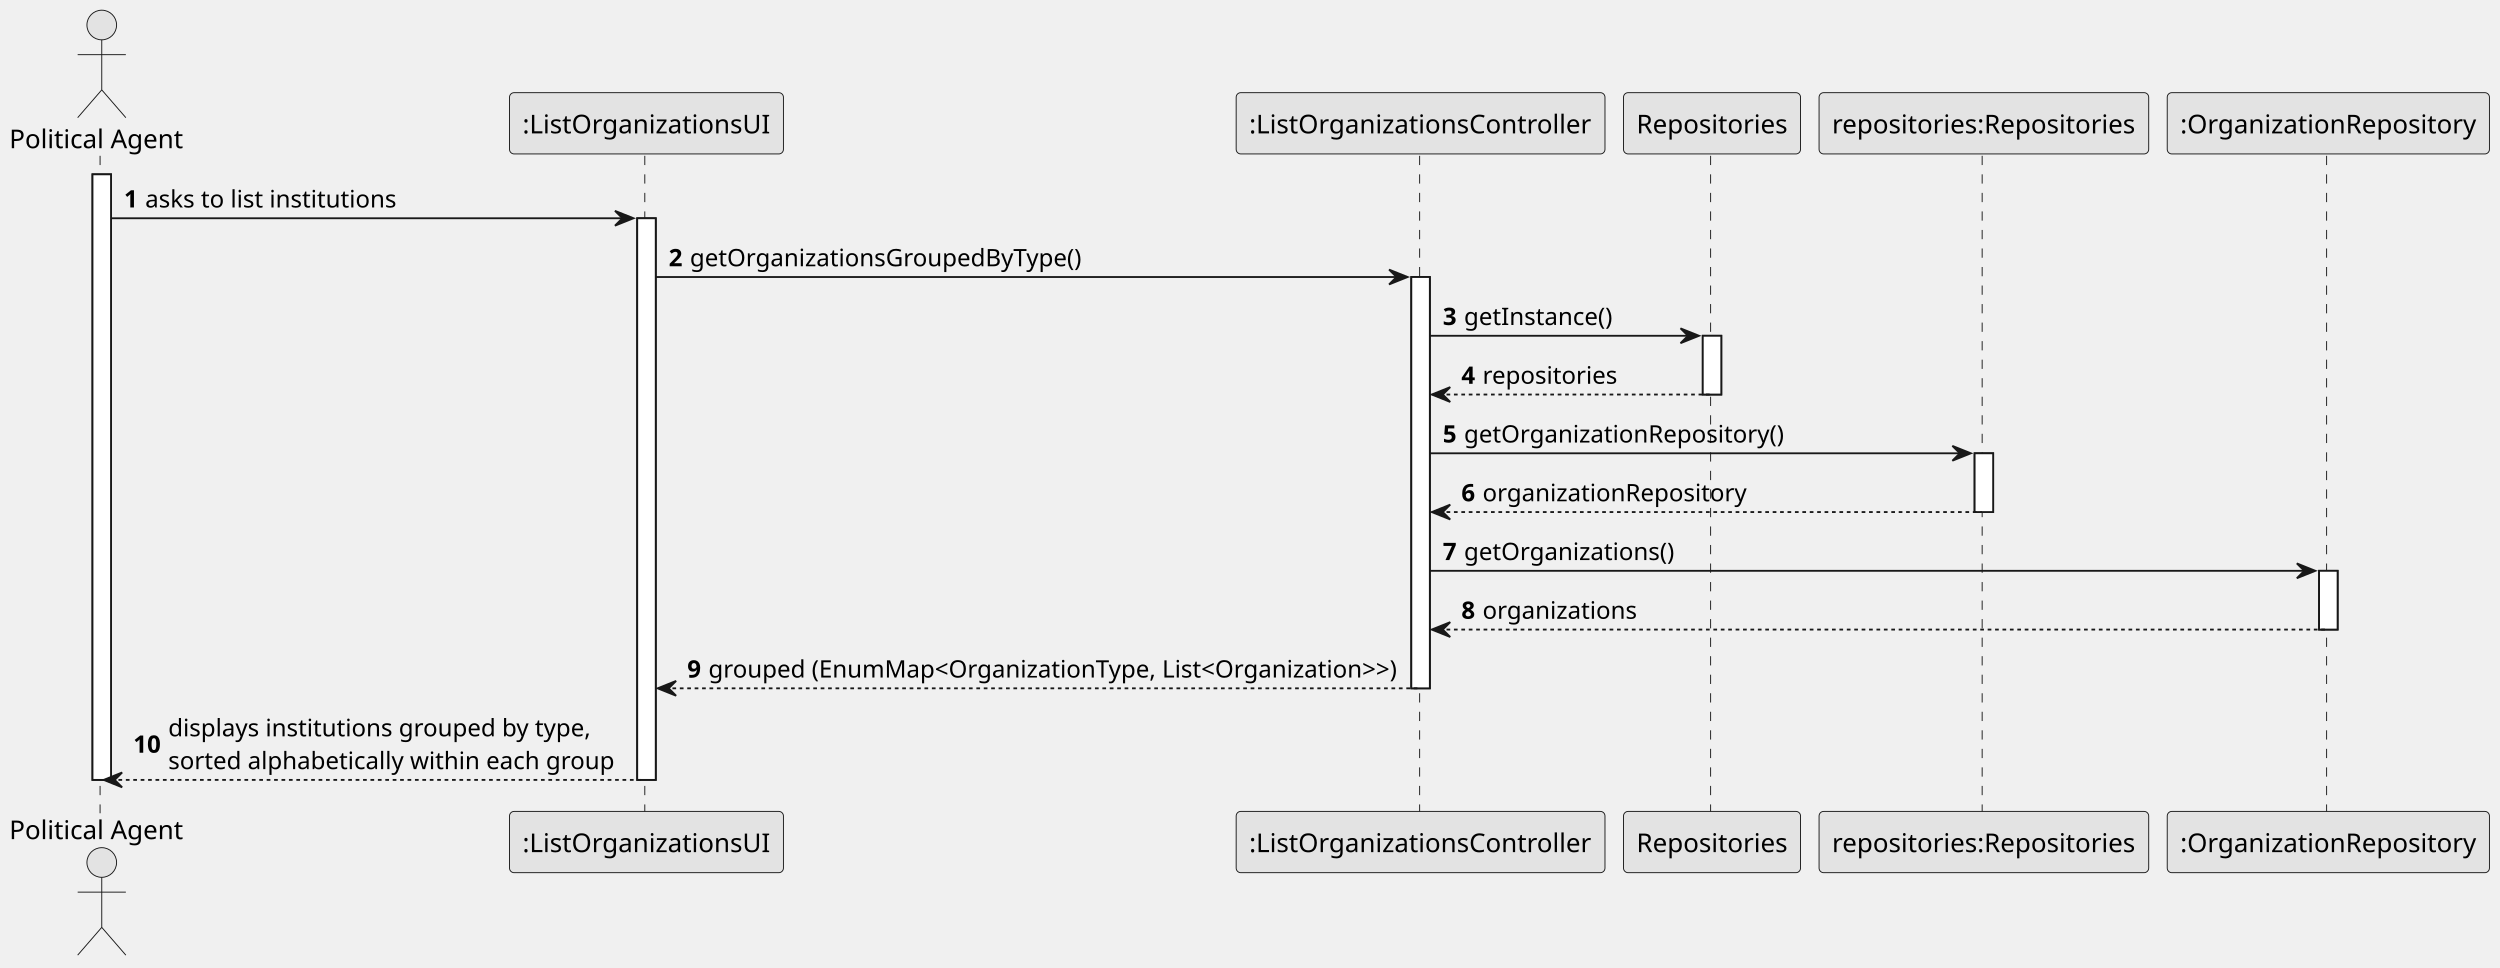
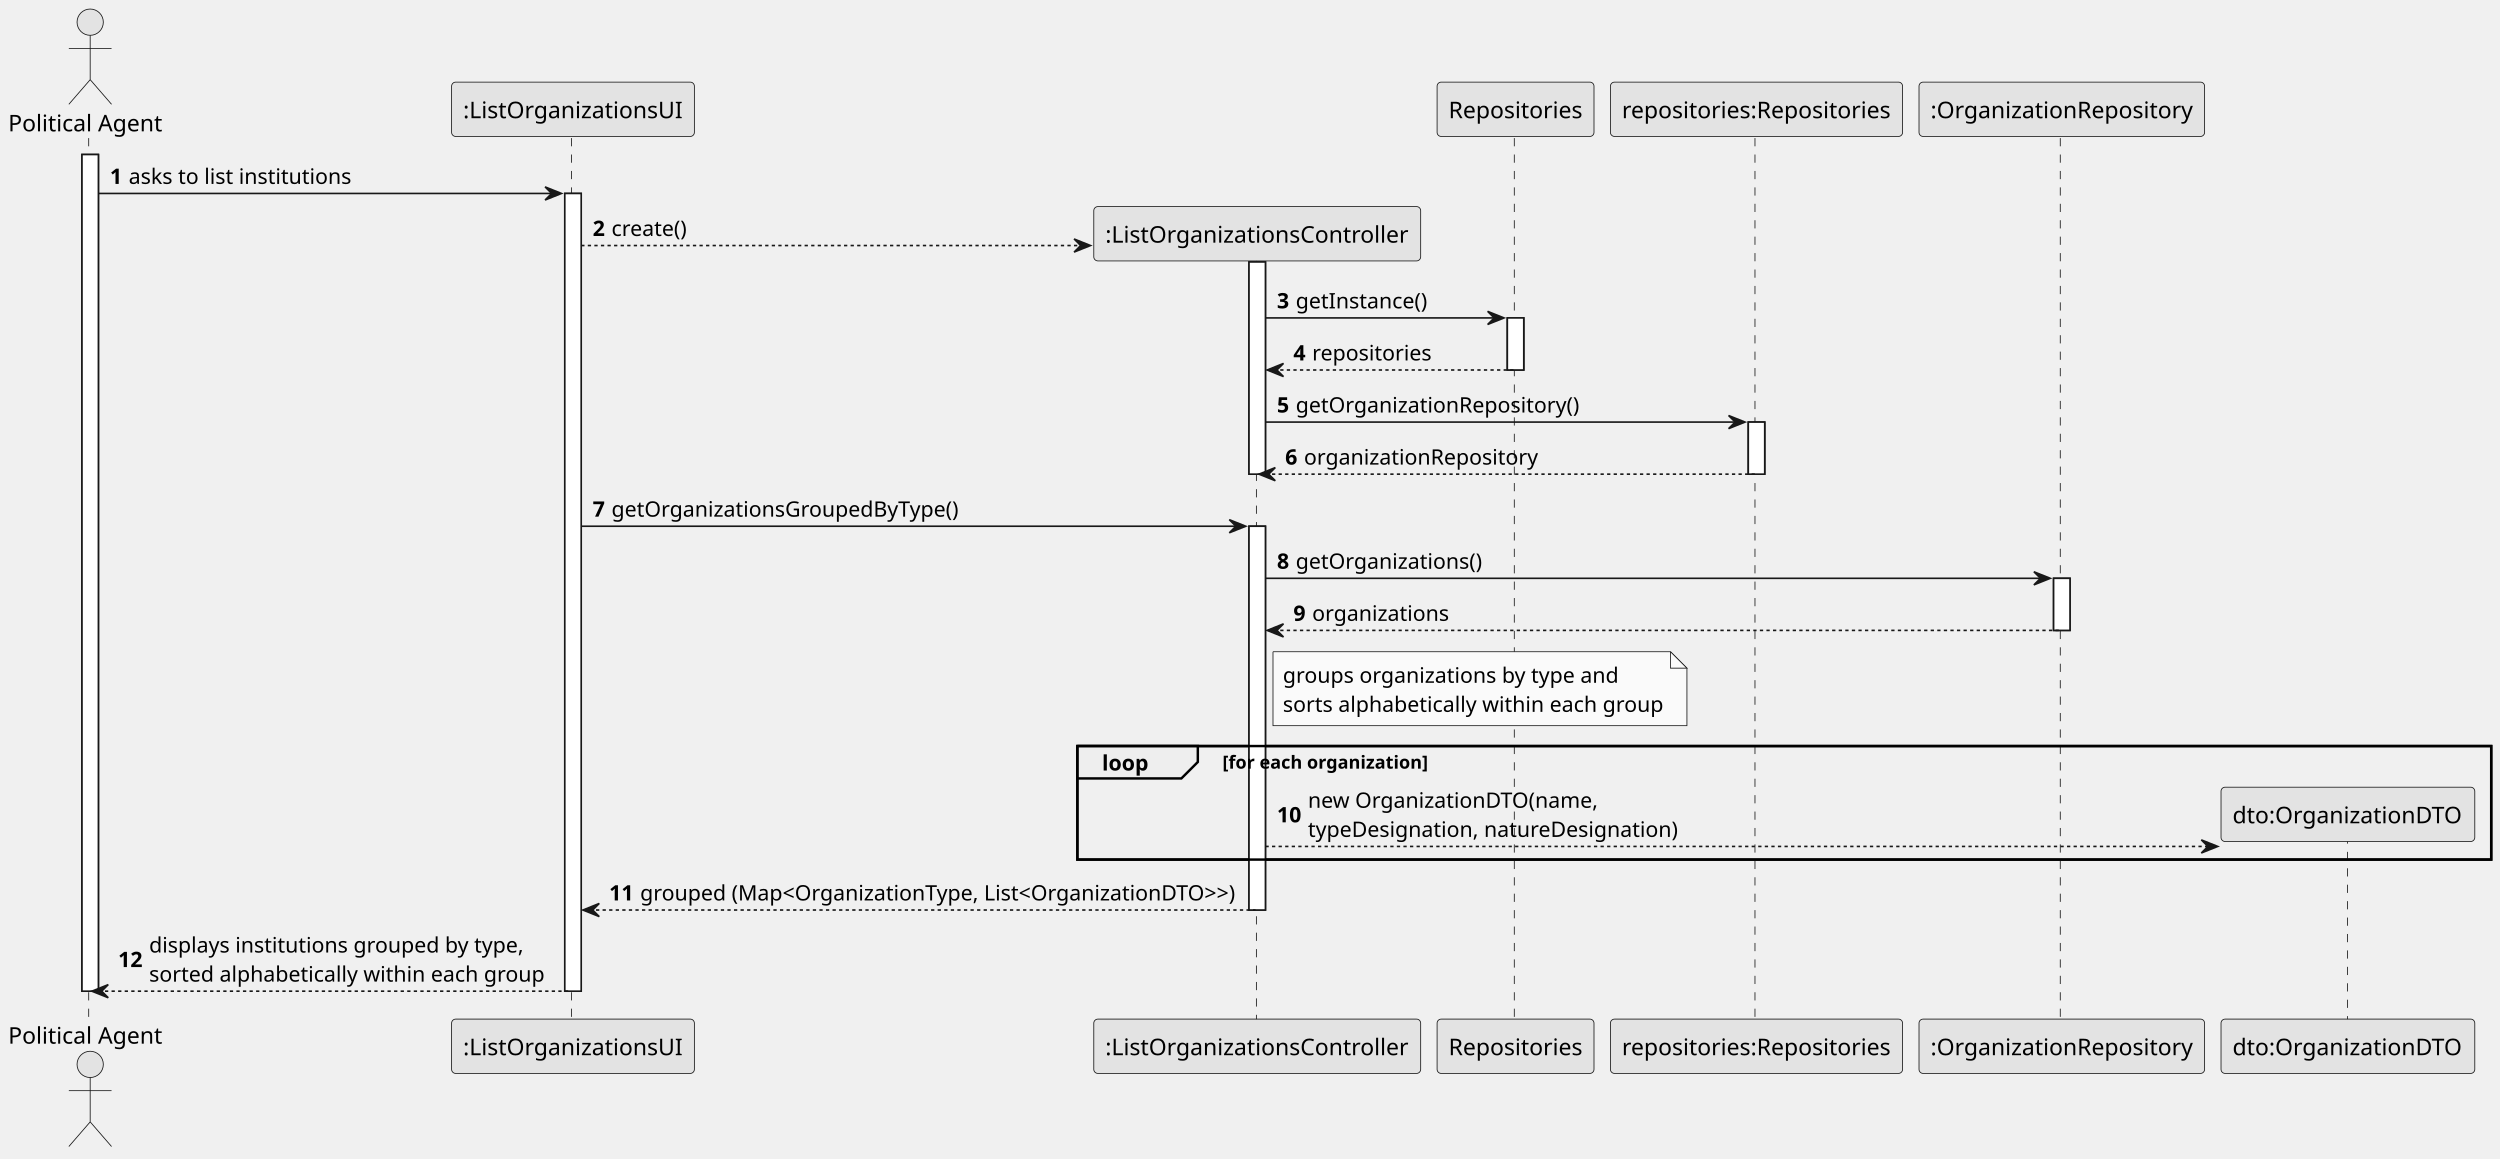
- <svg xmlns="http://www.w3.org/2000/svg" contentStyleType="text/css" data-diagram-type="SEQUENCE" height="522px" preserveAspectRatio="none" style="width:1349px;height:522px;background:#FFFFFF;" version="1.1" viewBox="0 0 1349 522" width="1349px" zoomAndPan="magnify">
+ <svg xmlns="http://www.w3.org/2000/svg" contentStyleType="text/css" height="705px" preserveAspectRatio="none" style="width:1522px;height:705px;background:#FFFFFF;" version="1.1" viewBox="0 0 1522 705" width="1522px" zoomAndPan="magnify">
  <defs />
  <g>
-     <g>
-       <rect fill="#FFFFFF" height="326.766" style="stroke:#181818;stroke-width:1;" width="10" x="49.907" y="94.068" />
-     </g>
-     <g>
-       <rect fill="#FFFFFF" height="303.06" style="stroke:#181818;stroke-width:1;" width="10" x="343.838" y="117.774" />
-     </g>
-     <g>
-       <rect fill="#FFFFFF" height="221.942" style="stroke:#181818;stroke-width:1;" width="10" x="761.542" y="149.48" />
-     </g>
-     <g>
-       <rect fill="#FFFFFF" height="31.706" style="stroke:#181818;stroke-width:1;" width="10" x="918.808" y="181.186" />
-     </g>
-     <g>
-       <rect fill="#FFFFFF" height="31.706" style="stroke:#181818;stroke-width:1;" width="10" x="1065.504" y="244.598" />
-     </g>
-     <g>
-       <rect fill="#FFFFFF" height="31.706" style="stroke:#181818;stroke-width:1;" width="10" x="1251.371" y="308.01" />
-     </g>
-     <g>
-       <rect fill="#000000" fill-opacity="0" height="354.766" width="8" x="50.907" y="84.068" />
-       <line style="stroke:#181818;stroke-width:0.5;stroke-dasharray:5,5;" x1="54" x2="54" y1="84.068" y2="438.834" />
-     </g>
-     <g>
-       <rect fill="#000000" fill-opacity="0" height="354.766" width="8" x="344.838" y="84.068" />
-       <line style="stroke:#181818;stroke-width:0.5;stroke-dasharray:5,5;" x1="347.932" x2="347.932" y1="84.068" y2="438.834" />
-     </g>
-     <g>
-       <rect fill="#000000" fill-opacity="0" height="354.766" width="8" x="762.542" y="84.068" />
-       <line style="stroke:#181818;stroke-width:0.5;stroke-dasharray:5,5;" x1="766.038" x2="766.038" y1="84.068" y2="438.834" />
-     </g>
-     <g>
-       <rect fill="#000000" fill-opacity="0" height="354.766" width="8" x="919.808" y="84.068" />
-       <line style="stroke:#181818;stroke-width:0.5;stroke-dasharray:5,5;" x1="923.047" x2="923.047" y1="84.068" y2="438.834" />
-     </g>
-     <g>
-       <rect fill="#000000" fill-opacity="0" height="354.766" width="8" x="1066.504" y="84.068" />
-       <line style="stroke:#181818;stroke-width:0.5;stroke-dasharray:5,5;" x1="1069.569" x2="1069.569" y1="84.068" y2="438.834" />
-     </g>
-     <g>
-       <rect fill="#000000" fill-opacity="0" height="354.766" width="8" x="1252.371" y="84.068" />
-       <line style="stroke:#181818;stroke-width:0.5;stroke-dasharray:5,5;" x1="1255.438" x2="1255.438" y1="84.068" y2="438.834" />
-     </g>
-     <g class="participant participant-head" data-participant="PA">
-       <text fill="#000000" font-family="sans-serif" font-size="14" lengthAdjust="spacing" textLength="93.814" x="5" y="79.966">Political Agent</text>
-       <ellipse cx="54.907" cy="13.5" fill="#E3E3E3" rx="8" ry="8" style="stroke:#181818;stroke-width:0.5;" />
-       <path d="M54.907,21.5 L54.907,48.5 M41.907,29.5 L67.907,29.5 M54.907,48.5 L41.907,63.5 M54.907,48.5 L67.907,63.5" fill="none" style="stroke:#181818;stroke-width:0.5;" />
-     </g>
-     <g class="participant participant-tail" data-participant="PA">
-       <text fill="#000000" font-family="sans-serif" font-size="14" lengthAdjust="spacing" textLength="93.814" x="5" y="452.8">Political Agent</text>
-       <ellipse cx="54.907" cy="465.402" fill="#E3E3E3" rx="8" ry="8" style="stroke:#181818;stroke-width:0.5;" />
-       <path d="M54.907,473.402 L54.907,500.402 M41.907,481.402 L67.907,481.402 M54.907,500.402 L41.907,515.402 M54.907,500.402 L67.907,515.402" fill="none" style="stroke:#181818;stroke-width:0.5;" />
-     </g>
-     <g class="participant participant-head" data-participant="UI">
-       <rect fill="#E3E3E3" height="33.068" rx="2.5" ry="2.5" style="stroke:#181818;stroke-width:0.5;" width="147.811" x="274.932" y="50" />
-       <text fill="#000000" font-family="sans-serif" font-size="14" lengthAdjust="spacing" textLength="133.811" x="281.932" y="71.966">:ListOrganizationsUI</text>
-     </g>
-     <g class="participant participant-tail" data-participant="UI">
-       <rect fill="#E3E3E3" height="33.068" rx="2.5" ry="2.5" style="stroke:#181818;stroke-width:0.5;" width="147.811" x="274.932" y="437.834" />
-       <text fill="#000000" font-family="sans-serif" font-size="14" lengthAdjust="spacing" textLength="133.811" x="281.932" y="459.8">:ListOrganizationsUI</text>
-     </g>
-     <g class="participant participant-head" data-participant="CTRL">
-       <rect fill="#E3E3E3" height="33.068" rx="2.5" ry="2.5" style="stroke:#181818;stroke-width:0.5;" width="199.009" x="667.038" y="50" />
-       <text fill="#000000" font-family="sans-serif" font-size="14" lengthAdjust="spacing" textLength="185.009" x="674.038" y="71.966">:ListOrganizationsController</text>
-     </g>
-     <g class="participant participant-tail" data-participant="CTRL">
-       <rect fill="#E3E3E3" height="33.068" rx="2.5" ry="2.5" style="stroke:#181818;stroke-width:0.5;" width="199.009" x="667.038" y="437.834" />
-       <text fill="#000000" font-family="sans-serif" font-size="14" lengthAdjust="spacing" textLength="185.009" x="674.038" y="459.8">:ListOrganizationsController</text>
-     </g>
-     <g class="participant participant-head" data-participant="REPOS">
-       <rect fill="#E3E3E3" height="33.068" rx="2.5" ry="2.5" style="stroke:#181818;stroke-width:0.5;" width="95.522" x="876.047" y="50" />
-       <text fill="#000000" font-family="sans-serif" font-size="14" lengthAdjust="spacing" textLength="81.522" x="883.047" y="71.966">Repositories</text>
-     </g>
-     <g class="participant participant-tail" data-participant="REPOS">
-       <rect fill="#E3E3E3" height="33.068" rx="2.5" ry="2.5" style="stroke:#181818;stroke-width:0.5;" width="95.522" x="876.047" y="437.834" />
-       <text fill="#000000" font-family="sans-serif" font-size="14" lengthAdjust="spacing" textLength="81.522" x="883.047" y="459.8">Repositories</text>
-     </g>
-     <g class="participant participant-head" data-participant="REPOS_SINGLETON">
-       <rect fill="#E3E3E3" height="33.068" rx="2.5" ry="2.5" style="stroke:#181818;stroke-width:0.5;" width="177.869" x="981.569" y="50" />
-       <text fill="#000000" font-family="sans-serif" font-size="14" lengthAdjust="spacing" textLength="163.869" x="988.569" y="71.966">repositories:Repositories</text>
-     </g>
-     <g class="participant participant-tail" data-participant="REPOS_SINGLETON">
-       <rect fill="#E3E3E3" height="33.068" rx="2.5" ry="2.5" style="stroke:#181818;stroke-width:0.5;" width="177.869" x="981.569" y="437.834" />
-       <text fill="#000000" font-family="sans-serif" font-size="14" lengthAdjust="spacing" textLength="163.869" x="988.569" y="459.8">repositories:Repositories</text>
-     </g>
-     <g class="participant participant-head" data-participant="REPO">
-       <rect fill="#E3E3E3" height="33.068" rx="2.5" ry="2.5" style="stroke:#181818;stroke-width:0.5;" width="173.865" x="1169.438" y="50" />
-       <text fill="#000000" font-family="sans-serif" font-size="14" lengthAdjust="spacing" textLength="159.865" x="1176.438" y="71.966">:OrganizationRepository</text>
-     </g>
-     <g class="participant participant-tail" data-participant="REPO">
-       <rect fill="#E3E3E3" height="33.068" rx="2.5" ry="2.5" style="stroke:#181818;stroke-width:0.5;" width="173.865" x="1169.438" y="437.834" />
-       <text fill="#000000" font-family="sans-serif" font-size="14" lengthAdjust="spacing" textLength="159.865" x="1176.438" y="459.8">:OrganizationRepository</text>
-     </g>
-     <g>
-       <rect fill="#FFFFFF" height="326.766" style="stroke:#181818;stroke-width:1;" width="10" x="49.907" y="94.068" />
-     </g>
-     <g>
-       <rect fill="#FFFFFF" height="303.06" style="stroke:#181818;stroke-width:1;" width="10" x="343.838" y="117.774" />
-     </g>
-     <g>
-       <rect fill="#FFFFFF" height="221.942" style="stroke:#181818;stroke-width:1;" width="10" x="761.542" y="149.48" />
-     </g>
-     <g>
-       <rect fill="#FFFFFF" height="31.706" style="stroke:#181818;stroke-width:1;" width="10" x="918.808" y="181.186" />
-     </g>
-     <g>
-       <rect fill="#FFFFFF" height="31.706" style="stroke:#181818;stroke-width:1;" width="10" x="1065.504" y="244.598" />
-     </g>
-     <g>
-       <rect fill="#FFFFFF" height="31.706" style="stroke:#181818;stroke-width:1;" width="10" x="1251.371" y="308.01" />
-     </g>
-     <g class="message" data-participant-1="PA" data-participant-2="UI">
-       <polygon fill="#181818" points="331.838,113.774,341.838,117.774,331.838,121.774,335.838,117.774" style="stroke:#181818;stroke-width:1;" />
-       <line style="stroke:#181818;stroke-width:1;" x1="59.907" x2="337.838" y1="117.774" y2="117.774" />
-       <text fill="#000000" font-family="sans-serif" font-size="13" font-weight="bold" lengthAdjust="spacing" textLength="7.436" x="66.907" y="111.965">1</text>
-       <text fill="#000000" font-family="sans-serif" font-size="13" lengthAdjust="spacing" textLength="135.577" x="78.343" y="111.965">asks to list institutions</text>
-     </g>
-     <g class="message" data-participant-1="UI" data-participant-2="CTRL">
-       <polygon fill="#181818" points="749.542,145.48,759.542,149.48,749.542,153.48,753.542,149.48" style="stroke:#181818;stroke-width:1;" />
-       <line style="stroke:#181818;stroke-width:1;" x1="353.838" x2="755.542" y1="149.48" y2="149.48" />
-       <text fill="#000000" font-family="sans-serif" font-size="13" font-weight="bold" lengthAdjust="spacing" textLength="7.436" x="360.838" y="143.671">2</text>
-       <text fill="#000000" font-family="sans-serif" font-size="13" lengthAdjust="spacing" textLength="211.913" x="372.274" y="143.671">getOrganizationsGroupedByType()</text>
-     </g>
-     <g class="message" data-participant-1="CTRL" data-participant-2="REPOS">
-       <polygon fill="#181818" points="906.808,177.186,916.808,181.186,906.808,185.186,910.808,181.186" style="stroke:#181818;stroke-width:1;" />
-       <line style="stroke:#181818;stroke-width:1;" x1="771.542" x2="912.808" y1="181.186" y2="181.186" />
-       <text fill="#000000" font-family="sans-serif" font-size="13" font-weight="bold" lengthAdjust="spacing" textLength="7.436" x="778.542" y="175.377">3</text>
-       <text fill="#000000" font-family="sans-serif" font-size="13" lengthAdjust="spacing" textLength="80.08" x="789.978" y="175.377">getInstance()</text>
-     </g>
-     <g class="message" data-participant-1="REPOS" data-participant-2="CTRL">
-       <polygon fill="#181818" points="782.542,208.892,772.542,212.892,782.542,216.892,778.542,212.892" style="stroke:#181818;stroke-width:1;" />
-       <line style="stroke:#181818;stroke-width:1;stroke-dasharray:2,2;" x1="776.542" x2="922.808" y1="212.892" y2="212.892" />
-       <text fill="#000000" font-family="sans-serif" font-size="13" font-weight="bold" lengthAdjust="spacing" textLength="7.436" x="788.542" y="207.083">4</text>
-       <text fill="#000000" font-family="sans-serif" font-size="13" lengthAdjust="spacing" textLength="72.982" x="799.978" y="207.083">repositories</text>
-     </g>
-     <g class="message" data-participant-1="CTRL" data-participant-2="REPOS_SINGLETON">
-       <polygon fill="#181818" points="1053.504,240.598,1063.504,244.598,1053.504,248.598,1057.504,244.598" style="stroke:#181818;stroke-width:1;" />
-       <line style="stroke:#181818;stroke-width:1;" x1="771.542" x2="1059.504" y1="244.598" y2="244.598" />
-       <text fill="#000000" font-family="sans-serif" font-size="13" font-weight="bold" lengthAdjust="spacing" textLength="7.436" x="778.542" y="238.789">5</text>
-       <text fill="#000000" font-family="sans-serif" font-size="13" lengthAdjust="spacing" textLength="172.783" x="789.978" y="238.789">getOrganizationRepository()</text>
-     </g>
-     <g class="message" data-participant-1="REPOS_SINGLETON" data-participant-2="CTRL">
-       <polygon fill="#181818" points="782.542,272.304,772.542,276.304,782.542,280.304,778.542,276.304" style="stroke:#181818;stroke-width:1;" />
-       <line style="stroke:#181818;stroke-width:1;stroke-dasharray:2,2;" x1="776.542" x2="1069.504" y1="276.304" y2="276.304" />
-       <text fill="#000000" font-family="sans-serif" font-size="13" font-weight="bold" lengthAdjust="spacing" textLength="7.436" x="788.542" y="270.495">6</text>
-       <text fill="#000000" font-family="sans-serif" font-size="13" lengthAdjust="spacing" textLength="142.675" x="799.978" y="270.495">organizationRepository</text>
-     </g>
-     <g class="message" data-participant-1="CTRL" data-participant-2="REPO">
-       <polygon fill="#181818" points="1239.371,304.01,1249.371,308.01,1239.371,312.01,1243.371,308.01" style="stroke:#181818;stroke-width:1;" />
-       <line style="stroke:#181818;stroke-width:1;" x1="771.542" x2="1245.371" y1="308.01" y2="308.01" />
-       <text fill="#000000" font-family="sans-serif" font-size="13" font-weight="bold" lengthAdjust="spacing" textLength="7.436" x="778.542" y="302.201">7</text>
-       <text fill="#000000" font-family="sans-serif" font-size="13" lengthAdjust="spacing" textLength="113.594" x="789.978" y="302.201">getOrganizations()</text>
-     </g>
-     <g class="message" data-participant-1="REPO" data-participant-2="CTRL">
-       <polygon fill="#181818" points="782.542,335.716,772.542,339.716,782.542,343.716,778.542,339.716" style="stroke:#181818;stroke-width:1;" />
-       <line style="stroke:#181818;stroke-width:1;stroke-dasharray:2,2;" x1="776.542" x2="1255.371" y1="339.716" y2="339.716" />
-       <text fill="#000000" font-family="sans-serif" font-size="13" font-weight="bold" lengthAdjust="spacing" textLength="7.436" x="788.542" y="333.907">8</text>
-       <text fill="#000000" font-family="sans-serif" font-size="13" lengthAdjust="spacing" textLength="83.486" x="799.978" y="333.907">organizations</text>
-     </g>
-     <g class="message" data-participant-1="CTRL" data-participant-2="UI">
-       <polygon fill="#181818" points="364.838,367.422,354.838,371.422,364.838,375.422,360.838,371.422" style="stroke:#181818;stroke-width:1;" />
-       <line style="stroke:#181818;stroke-width:1;stroke-dasharray:2,2;" x1="358.838" x2="765.542" y1="371.422" y2="371.422" />
-       <text fill="#000000" font-family="sans-serif" font-size="13" font-weight="bold" lengthAdjust="spacing" textLength="7.436" x="370.838" y="365.613">9</text>
-       <text fill="#000000" font-family="sans-serif" font-size="13" lengthAdjust="spacing" textLength="372.268" x="382.274" y="365.613">grouped (EnumMap&lt;OrganizationType, List&lt;Organization&gt;&gt;)</text>
-     </g>
-     <g class="message" data-participant-1="UI" data-participant-2="PA">
-       <polygon fill="#181818" points="65.907,416.834,55.907,420.834,65.907,424.834,61.907,420.834" style="stroke:#181818;stroke-width:1;" />
-       <line style="stroke:#181818;stroke-width:1;stroke-dasharray:2,2;" x1="59.907" x2="347.838" y1="420.834" y2="420.834" />
-       <text fill="#000000" font-family="sans-serif" font-size="13" font-weight="bold" lengthAdjust="spacing" textLength="14.872" x="71.907" y="406.172">10</text>
-       <text fill="#000000" font-family="sans-serif" font-size="13" lengthAdjust="spacing" textLength="228.501" x="90.779" y="397.319">displays institutions grouped by type,</text>
-       <text fill="#000000" font-family="sans-serif" font-size="13" lengthAdjust="spacing" textLength="241.059" x="90.779" y="415.025">sorted alphabetically within each group</text>
-     </g>
+     <rect fill="#FFFFFF" height="509.364" style="stroke:#181818;stroke-width:1;" width="10" x="49.907" y="94.068" />
+     <rect fill="#FFFFFF" height="485.658" style="stroke:#181818;stroke-width:1;" width="10" x="343.838" y="117.774" />
+     <rect fill="#FFFFFF" height="129.186" style="stroke:#181818;stroke-width:1;" width="10" x="760.398" y="159.48" />
+     <rect fill="#FFFFFF" height="233.648" style="stroke:#181818;stroke-width:1;" width="10" x="760.398" y="320.372" />
+     <rect fill="#FFFFFF" height="31.706" style="stroke:#181818;stroke-width:1;" width="10" x="917.664" y="193.548" />
+     <rect fill="#FFFFFF" height="31.706" style="stroke:#181818;stroke-width:1;" width="10" x="1064.36" y="256.96" />
+     <rect fill="#FFFFFF" height="31.706" style="stroke:#181818;stroke-width:1;" width="10" x="1250.227" y="352.078" />
+     <rect fill="none" height="69.118" style="stroke:#000000;stroke-width:1.5;" width="860.755" x="655.894" y="454.196" />
+     <line style="stroke:#181818;stroke-width:0.5;stroke-dasharray:5.0,5.0;" x1="54" x2="54" y1="84.068" y2="621.432" />
+     <line style="stroke:#181818;stroke-width:0.5;stroke-dasharray:5.0,5.0;" x1="347.932" x2="347.932" y1="84.068" y2="621.432" />
+     <line style="stroke:#181818;stroke-width:0.5;stroke-dasharray:5.0,5.0;" x1="764.894" x2="764.894" y1="157.808" y2="621.432" />
+     <line style="stroke:#181818;stroke-width:0.5;stroke-dasharray:5.0,5.0;" x1="921.903" x2="921.903" y1="84.068" y2="621.432" />
+     <line style="stroke:#181818;stroke-width:0.5;stroke-dasharray:5.0,5.0;" x1="1068.425" x2="1068.425" y1="84.068" y2="621.432" />
+     <line style="stroke:#181818;stroke-width:0.5;stroke-dasharray:5.0,5.0;" x1="1254.294" x2="1254.294" y1="84.068" y2="621.432" />
+     <line style="stroke:#181818;stroke-width:0.5;stroke-dasharray:5.0,5.0;" x1="1429.16" x2="1429.16" y1="508.608" y2="621.432" />
+     <text fill="#000000" font-family="sans-serif" font-size="14" lengthAdjust="spacing" textLength="93.814" x="5" y="79.966">Political Agent</text>
+     <ellipse cx="54.907" cy="13.5" fill="#E3E3E3" rx="8" ry="8" style="stroke:#181818;stroke-width:0.5;" />
+     <path d="M54.907,21.5 L54.907,48.5 M41.907,29.5 L67.907,29.5 M54.907,48.5 L41.907,63.5 M54.907,48.5 L67.907,63.5 " fill="none" style="stroke:#181818;stroke-width:0.5;" />
+     <text fill="#000000" font-family="sans-serif" font-size="14" lengthAdjust="spacing" textLength="93.814" x="5" y="635.398">Political Agent</text>
+     <ellipse cx="54.907" cy="648" fill="#E3E3E3" rx="8" ry="8" style="stroke:#181818;stroke-width:0.5;" />
+     <path d="M54.907,656 L54.907,683 M41.907,664 L67.907,664 M54.907,683 L41.907,698 M54.907,683 L67.907,698 " fill="none" style="stroke:#181818;stroke-width:0.5;" />
+     <rect fill="#E3E3E3" height="33.068" rx="2.5" ry="2.5" style="stroke:#181818;stroke-width:0.5;" width="147.811" x="274.932" y="50" />
+     <text fill="#000000" font-family="sans-serif" font-size="14" lengthAdjust="spacing" textLength="133.811" x="281.932" y="71.966">:ListOrganizationsUI</text>
+     <rect fill="#E3E3E3" height="33.068" rx="2.5" ry="2.5" style="stroke:#181818;stroke-width:0.5;" width="147.811" x="274.932" y="620.432" />
+     <text fill="#000000" font-family="sans-serif" font-size="14" lengthAdjust="spacing" textLength="133.811" x="281.932" y="642.398">:ListOrganizationsUI</text>
+     <rect fill="#E3E3E3" height="33.068" rx="2.5" ry="2.5" style="stroke:#181818;stroke-width:0.5;" width="199.009" x="665.894" y="620.432" />
+     <text fill="#000000" font-family="sans-serif" font-size="14" lengthAdjust="spacing" textLength="185.009" x="672.894" y="642.398">:ListOrganizationsController</text>
+     <rect fill="#E3E3E3" height="33.068" rx="2.5" ry="2.5" style="stroke:#181818;stroke-width:0.5;" width="95.522" x="874.903" y="50" />
+     <text fill="#000000" font-family="sans-serif" font-size="14" lengthAdjust="spacing" textLength="81.522" x="881.903" y="71.966">Repositories</text>
+     <rect fill="#E3E3E3" height="33.068" rx="2.5" ry="2.5" style="stroke:#181818;stroke-width:0.5;" width="95.522" x="874.903" y="620.432" />
+     <text fill="#000000" font-family="sans-serif" font-size="14" lengthAdjust="spacing" textLength="81.522" x="881.903" y="642.398">Repositories</text>
+     <rect fill="#E3E3E3" height="33.068" rx="2.5" ry="2.5" style="stroke:#181818;stroke-width:0.5;" width="177.869" x="980.425" y="50" />
+     <text fill="#000000" font-family="sans-serif" font-size="14" lengthAdjust="spacing" textLength="163.869" x="987.425" y="71.966">repositories:Repositories</text>
+     <rect fill="#E3E3E3" height="33.068" rx="2.5" ry="2.5" style="stroke:#181818;stroke-width:0.5;" width="177.869" x="980.425" y="620.432" />
+     <text fill="#000000" font-family="sans-serif" font-size="14" lengthAdjust="spacing" textLength="163.869" x="987.425" y="642.398">repositories:Repositories</text>
+     <rect fill="#E3E3E3" height="33.068" rx="2.5" ry="2.5" style="stroke:#181818;stroke-width:0.5;" width="173.865" x="1168.294" y="50" />
+     <text fill="#000000" font-family="sans-serif" font-size="14" lengthAdjust="spacing" textLength="159.865" x="1175.294" y="71.966">:OrganizationRepository</text>
+     <rect fill="#E3E3E3" height="33.068" rx="2.5" ry="2.5" style="stroke:#181818;stroke-width:0.5;" width="173.865" x="1168.294" y="620.432" />
+     <text fill="#000000" font-family="sans-serif" font-size="14" lengthAdjust="spacing" textLength="159.865" x="1175.294" y="642.398">:OrganizationRepository</text>
+     <rect fill="#E3E3E3" height="33.068" rx="2.5" ry="2.5" style="stroke:#181818;stroke-width:0.5;" width="154.489" x="1352.16" y="620.432" />
+     <text fill="#000000" font-family="sans-serif" font-size="14" lengthAdjust="spacing" textLength="140.489" x="1359.16" y="642.398">dto:OrganizationDTO</text>
+     <rect fill="#FFFFFF" height="509.364" style="stroke:#181818;stroke-width:1;" width="10" x="49.907" y="94.068" />
+     <rect fill="#FFFFFF" height="485.658" style="stroke:#181818;stroke-width:1;" width="10" x="343.838" y="117.774" />
+     <rect fill="#FFFFFF" height="129.186" style="stroke:#181818;stroke-width:1;" width="10" x="760.398" y="159.48" />
+     <rect fill="#FFFFFF" height="233.648" style="stroke:#181818;stroke-width:1;" width="10" x="760.398" y="320.372" />
+     <rect fill="#FFFFFF" height="31.706" style="stroke:#181818;stroke-width:1;" width="10" x="917.664" y="193.548" />
+     <rect fill="#FFFFFF" height="31.706" style="stroke:#181818;stroke-width:1;" width="10" x="1064.36" y="256.96" />
+     <rect fill="#FFFFFF" height="31.706" style="stroke:#181818;stroke-width:1;" width="10" x="1250.227" y="352.078" />
+     <polygon fill="#181818" points="331.838,113.774,341.838,117.774,331.838,121.774,335.838,117.774" style="stroke:#181818;stroke-width:1;" />
+     <line style="stroke:#181818;stroke-width:1;" x1="59.907" x2="337.838" y1="117.774" y2="117.774" />
+     <text fill="#000000" font-family="sans-serif" font-size="13" font-weight="bold" lengthAdjust="spacing" textLength="7.436" x="66.907" y="111.965">1</text>
+     <text fill="#000000" font-family="sans-serif" font-size="13" lengthAdjust="spacing" textLength="135.577" x="78.343" y="111.965">asks to list institutions</text>
+     <polygon fill="#181818" points="653.894,145.48,663.894,149.48,653.894,153.48,657.894,149.48" style="stroke:#181818;stroke-width:1;" />
+     <line style="stroke:#181818;stroke-width:1;stroke-dasharray:2.0,2.0;" x1="353.838" x2="659.894" y1="149.48" y2="149.48" />
+     <text fill="#000000" font-family="sans-serif" font-size="13" font-weight="bold" lengthAdjust="spacing" textLength="7.436" x="360.838" y="143.671">2</text>
+     <text fill="#000000" font-family="sans-serif" font-size="13" lengthAdjust="spacing" textLength="46.059" x="372.274" y="143.671">create()</text>
+     <rect fill="#E3E3E3" height="33.068" rx="2.5" ry="2.5" style="stroke:#181818;stroke-width:0.5;" width="199.009" x="665.894" y="125.774" />
+     <text fill="#000000" font-family="sans-serif" font-size="14" lengthAdjust="spacing" textLength="185.009" x="672.894" y="147.74">:ListOrganizationsController</text>
+     <polygon fill="#181818" points="905.664,189.548,915.664,193.548,905.664,197.548,909.664,193.548" style="stroke:#181818;stroke-width:1;" />
+     <line style="stroke:#181818;stroke-width:1;" x1="770.398" x2="911.664" y1="193.548" y2="193.548" />
+     <text fill="#000000" font-family="sans-serif" font-size="13" font-weight="bold" lengthAdjust="spacing" textLength="7.436" x="777.398" y="187.739">3</text>
+     <text fill="#000000" font-family="sans-serif" font-size="13" lengthAdjust="spacing" textLength="80.08" x="788.834" y="187.739">getInstance()</text>
+     <polygon fill="#181818" points="781.398,221.254,771.398,225.254,781.398,229.254,777.398,225.254" style="stroke:#181818;stroke-width:1;" />
+     <line style="stroke:#181818;stroke-width:1;stroke-dasharray:2.0,2.0;" x1="775.398" x2="921.664" y1="225.254" y2="225.254" />
+     <text fill="#000000" font-family="sans-serif" font-size="13" font-weight="bold" lengthAdjust="spacing" textLength="7.436" x="787.398" y="219.445">4</text>
+     <text fill="#000000" font-family="sans-serif" font-size="13" lengthAdjust="spacing" textLength="72.982" x="798.834" y="219.445">repositories</text>
+     <polygon fill="#181818" points="1052.36,252.96,1062.36,256.96,1052.36,260.96,1056.36,256.96" style="stroke:#181818;stroke-width:1;" />
+     <line style="stroke:#181818;stroke-width:1;" x1="770.398" x2="1058.36" y1="256.96" y2="256.96" />
+     <text fill="#000000" font-family="sans-serif" font-size="13" font-weight="bold" lengthAdjust="spacing" textLength="7.436" x="777.398" y="251.151">5</text>
+     <text fill="#000000" font-family="sans-serif" font-size="13" lengthAdjust="spacing" textLength="172.783" x="788.834" y="251.151">getOrganizationRepository()</text>
+     <polygon fill="#181818" points="776.398,284.666,766.398,288.666,776.398,292.666,772.398,288.666" style="stroke:#181818;stroke-width:1;" />
+     <line style="stroke:#181818;stroke-width:1;stroke-dasharray:2.0,2.0;" x1="770.398" x2="1068.36" y1="288.666" y2="288.666" />
+     <text fill="#000000" font-family="sans-serif" font-size="13" font-weight="bold" lengthAdjust="spacing" textLength="7.436" x="782.398" y="282.857">6</text>
+     <text fill="#000000" font-family="sans-serif" font-size="13" lengthAdjust="spacing" textLength="142.675" x="793.834" y="282.857">organizationRepository</text>
+     <polygon fill="#181818" points="748.398,316.372,758.398,320.372,748.398,324.372,752.398,320.372" style="stroke:#181818;stroke-width:1;" />
+     <line style="stroke:#181818;stroke-width:1;" x1="353.838" x2="754.398" y1="320.372" y2="320.372" />
+     <text fill="#000000" font-family="sans-serif" font-size="13" font-weight="bold" lengthAdjust="spacing" textLength="7.436" x="360.838" y="314.563">7</text>
+     <text fill="#000000" font-family="sans-serif" font-size="13" lengthAdjust="spacing" textLength="211.913" x="372.274" y="314.563">getOrganizationsGroupedByType()</text>
+     <polygon fill="#181818" points="1238.227,348.078,1248.227,352.078,1238.227,356.078,1242.227,352.078" style="stroke:#181818;stroke-width:1;" />
+     <line style="stroke:#181818;stroke-width:1;" x1="770.398" x2="1244.227" y1="352.078" y2="352.078" />
+     <text fill="#000000" font-family="sans-serif" font-size="13" font-weight="bold" lengthAdjust="spacing" textLength="7.436" x="777.398" y="346.269">8</text>
+     <text fill="#000000" font-family="sans-serif" font-size="13" lengthAdjust="spacing" textLength="113.594" x="788.834" y="346.269">getOrganizations()</text>
+     <polygon fill="#181818" points="781.398,379.784,771.398,383.784,781.398,387.784,777.398,383.784" style="stroke:#181818;stroke-width:1;" />
+     <line style="stroke:#181818;stroke-width:1;stroke-dasharray:2.0,2.0;" x1="775.398" x2="1254.227" y1="383.784" y2="383.784" />
+     <text fill="#000000" font-family="sans-serif" font-size="13" font-weight="bold" lengthAdjust="spacing" textLength="7.436" x="787.398" y="377.975">9</text>
+     <text fill="#000000" font-family="sans-serif" font-size="13" lengthAdjust="spacing" textLength="83.486" x="798.834" y="377.975">organizations</text>
+     <path d="M775,396.784 L775,441.784 L1027,441.784 L1027,406.784 L1017,396.784 L775,396.784 " fill="#FAFAFA" style="stroke:#181818;stroke-width:0.5;" />
+     <path d="M1017,396.784 L1017,406.784 L1027,406.784 L1017,396.784 " fill="#FAFAFA" style="stroke:#181818;stroke-width:0.5;" />
+     <text fill="#000000" font-family="sans-serif" font-size="13" lengthAdjust="spacing" textLength="205.088" x="781" y="415.681">groups organizations by type and</text>
+     <text fill="#000000" font-family="sans-serif" font-size="13" lengthAdjust="spacing" textLength="231.959" x="781" y="433.387">sorts alphabetically within each group</text>
+     <path d="M655.894,454.196 L729.234,454.196 L729.234,463.902 L719.234,473.902 L655.894,473.902 L655.894,454.196 " fill="#EEEEEE" style="stroke:#000000;stroke-width:1.5;" />
+     <rect fill="none" height="69.118" style="stroke:#000000;stroke-width:1.5;" width="860.755" x="655.894" y="454.196" />
+     <text fill="#000000" font-family="sans-serif" font-size="13" font-weight="bold" lengthAdjust="spacing" textLength="28.34" x="670.894" y="469.093">loop</text>
+     <text fill="#000000" font-family="sans-serif" font-size="11" font-weight="bold" lengthAdjust="spacing" textLength="124.904" x="744.234" y="467.955">[for each organization]</text>
+     <polygon fill="#181818" points="1340.16,511.314,1350.16,515.314,1340.16,519.314,1344.16,515.314" style="stroke:#181818;stroke-width:1;" />
+     <line style="stroke:#181818;stroke-width:1;stroke-dasharray:2.0,2.0;" x1="770.398" x2="1346.16" y1="515.314" y2="515.314" />
+     <text fill="#000000" font-family="sans-serif" font-size="13" font-weight="bold" lengthAdjust="spacing" textLength="14.872" x="777.398" y="500.652">10</text>
+     <text fill="#000000" font-family="sans-serif" font-size="13" lengthAdjust="spacing" textLength="177.58" x="796.27" y="491.799">new OrganizationDTO(name,</text>
+     <text fill="#000000" font-family="sans-serif" font-size="13" lengthAdjust="spacing" textLength="225.511" x="796.27" y="509.505">typeDesignation, natureDesignation)</text>
+     <rect fill="#E3E3E3" height="33.068" rx="2.5" ry="2.5" style="stroke:#181818;stroke-width:0.5;" width="154.489" x="1352.16" y="479.246" />
+     <text fill="#000000" font-family="sans-serif" font-size="14" lengthAdjust="spacing" textLength="140.489" x="1359.16" y="501.212">dto:OrganizationDTO</text>
+     <polygon fill="#181818" points="364.838,550.02,354.838,554.02,364.838,558.02,360.838,554.02" style="stroke:#181818;stroke-width:1;" />
+     <line style="stroke:#181818;stroke-width:1;stroke-dasharray:2.0,2.0;" x1="358.838" x2="764.398" y1="554.02" y2="554.02" />
+     <text fill="#000000" font-family="sans-serif" font-size="13" font-weight="bold" lengthAdjust="spacing" textLength="14.872" x="370.838" y="548.211">11</text>
+     <text fill="#000000" font-family="sans-serif" font-size="13" lengthAdjust="spacing" textLength="363.688" x="389.71" y="548.211">grouped (Map&lt;OrganizationType, List&lt;OrganizationDTO&gt;&gt;)</text>
+     <polygon fill="#181818" points="65.907,599.432,55.907,603.432,65.907,607.432,61.907,603.432" style="stroke:#181818;stroke-width:1;" />
+     <line style="stroke:#181818;stroke-width:1;stroke-dasharray:2.0,2.0;" x1="59.907" x2="347.838" y1="603.432" y2="603.432" />
+     <text fill="#000000" font-family="sans-serif" font-size="13" font-weight="bold" lengthAdjust="spacing" textLength="14.872" x="71.907" y="588.77">12</text>
+     <text fill="#000000" font-family="sans-serif" font-size="13" lengthAdjust="spacing" textLength="228.501" x="90.779" y="579.917">displays institutions grouped by type,</text>
+     <text fill="#000000" font-family="sans-serif" font-size="13" lengthAdjust="spacing" textLength="241.059" x="90.779" y="597.623">sorted alphabetically within each group</text>
  </g>
</svg>
